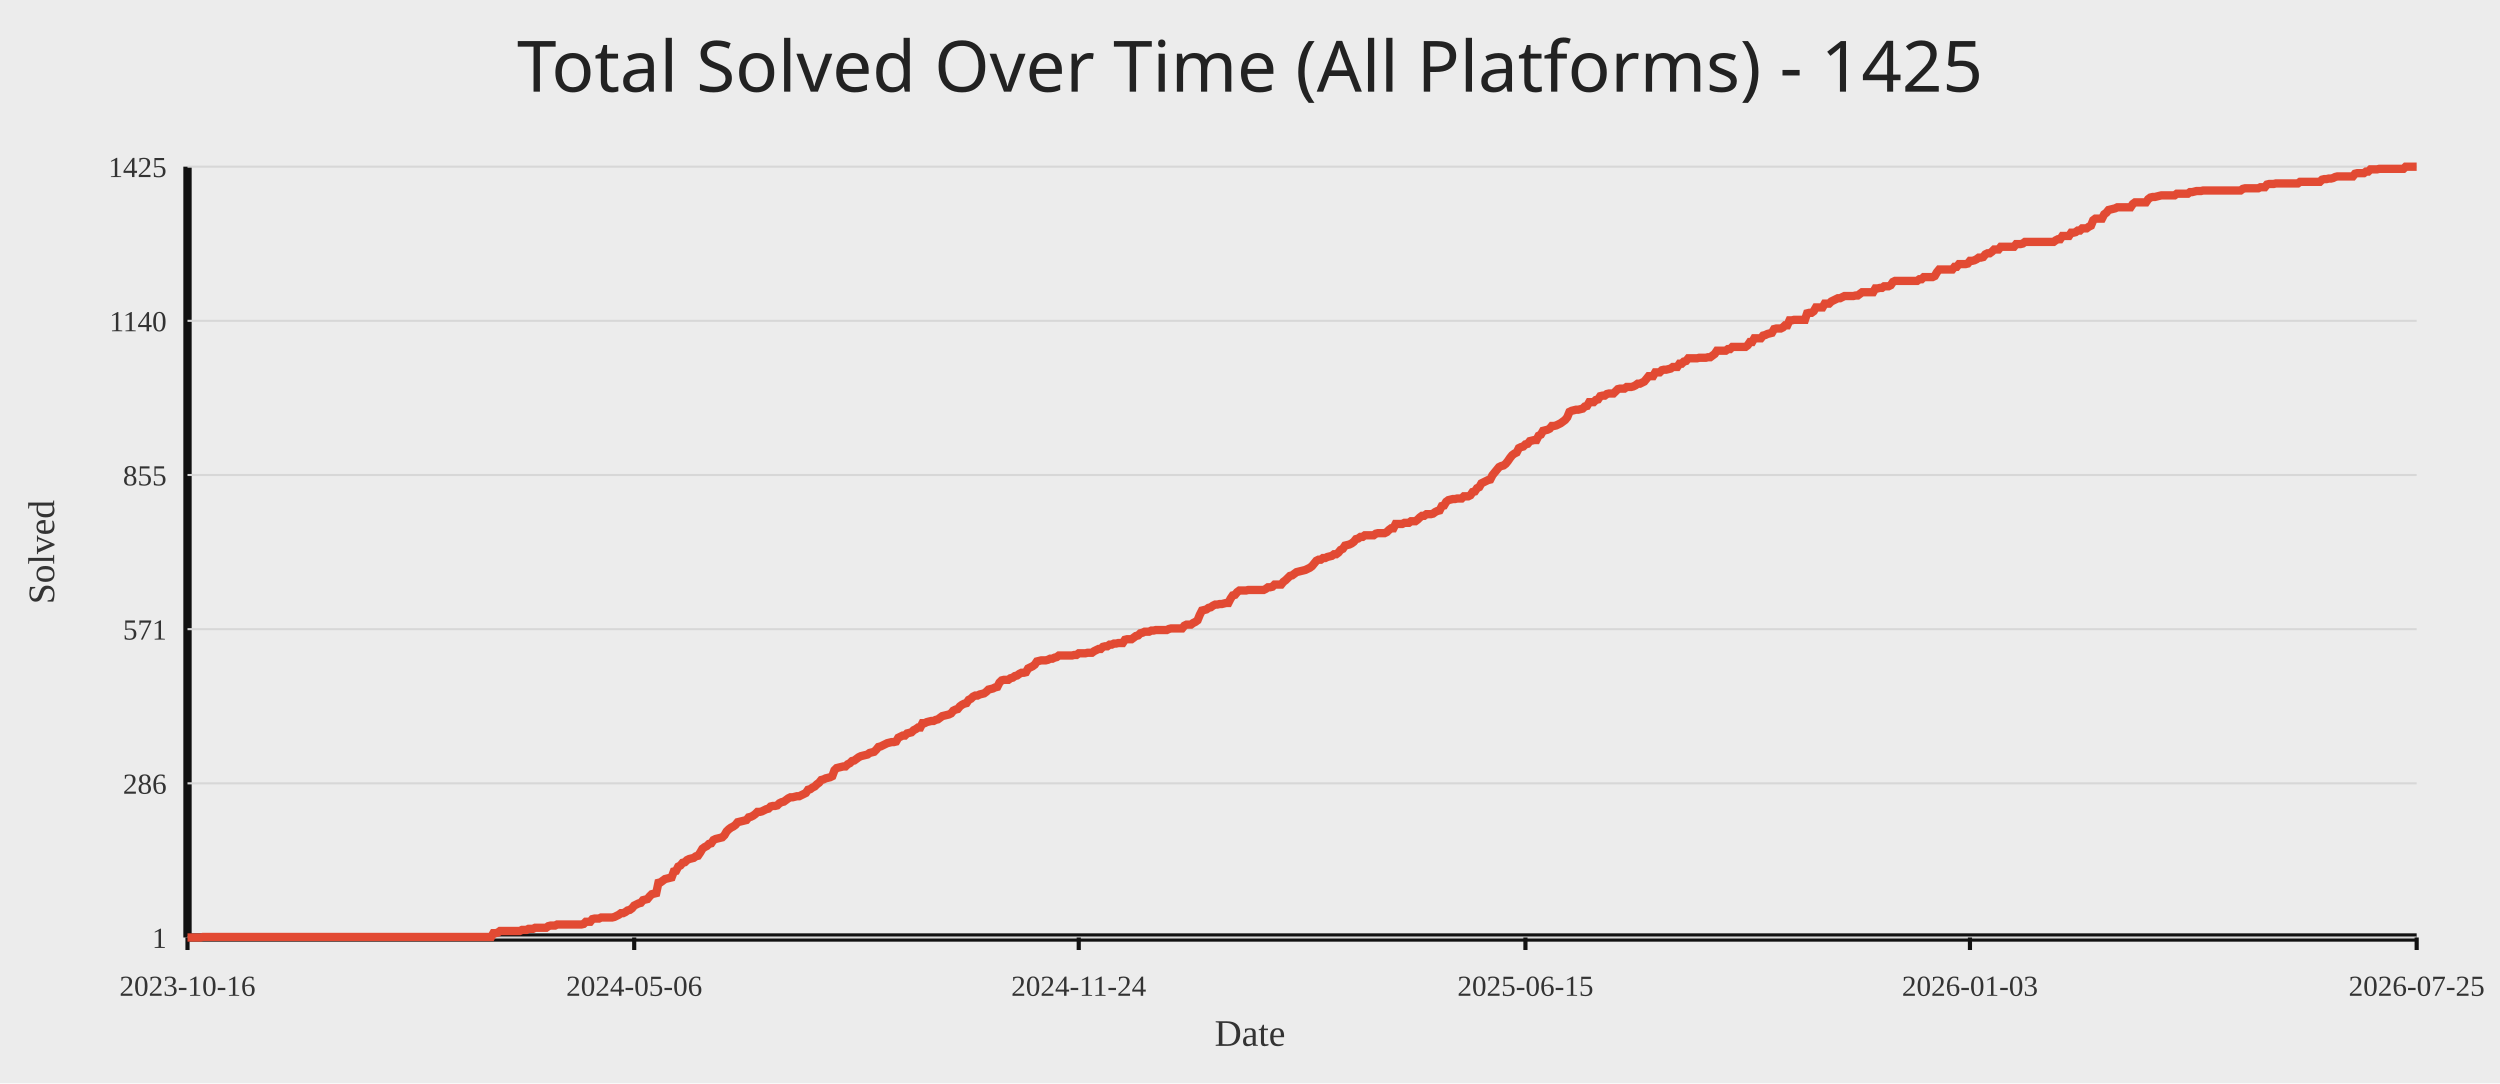
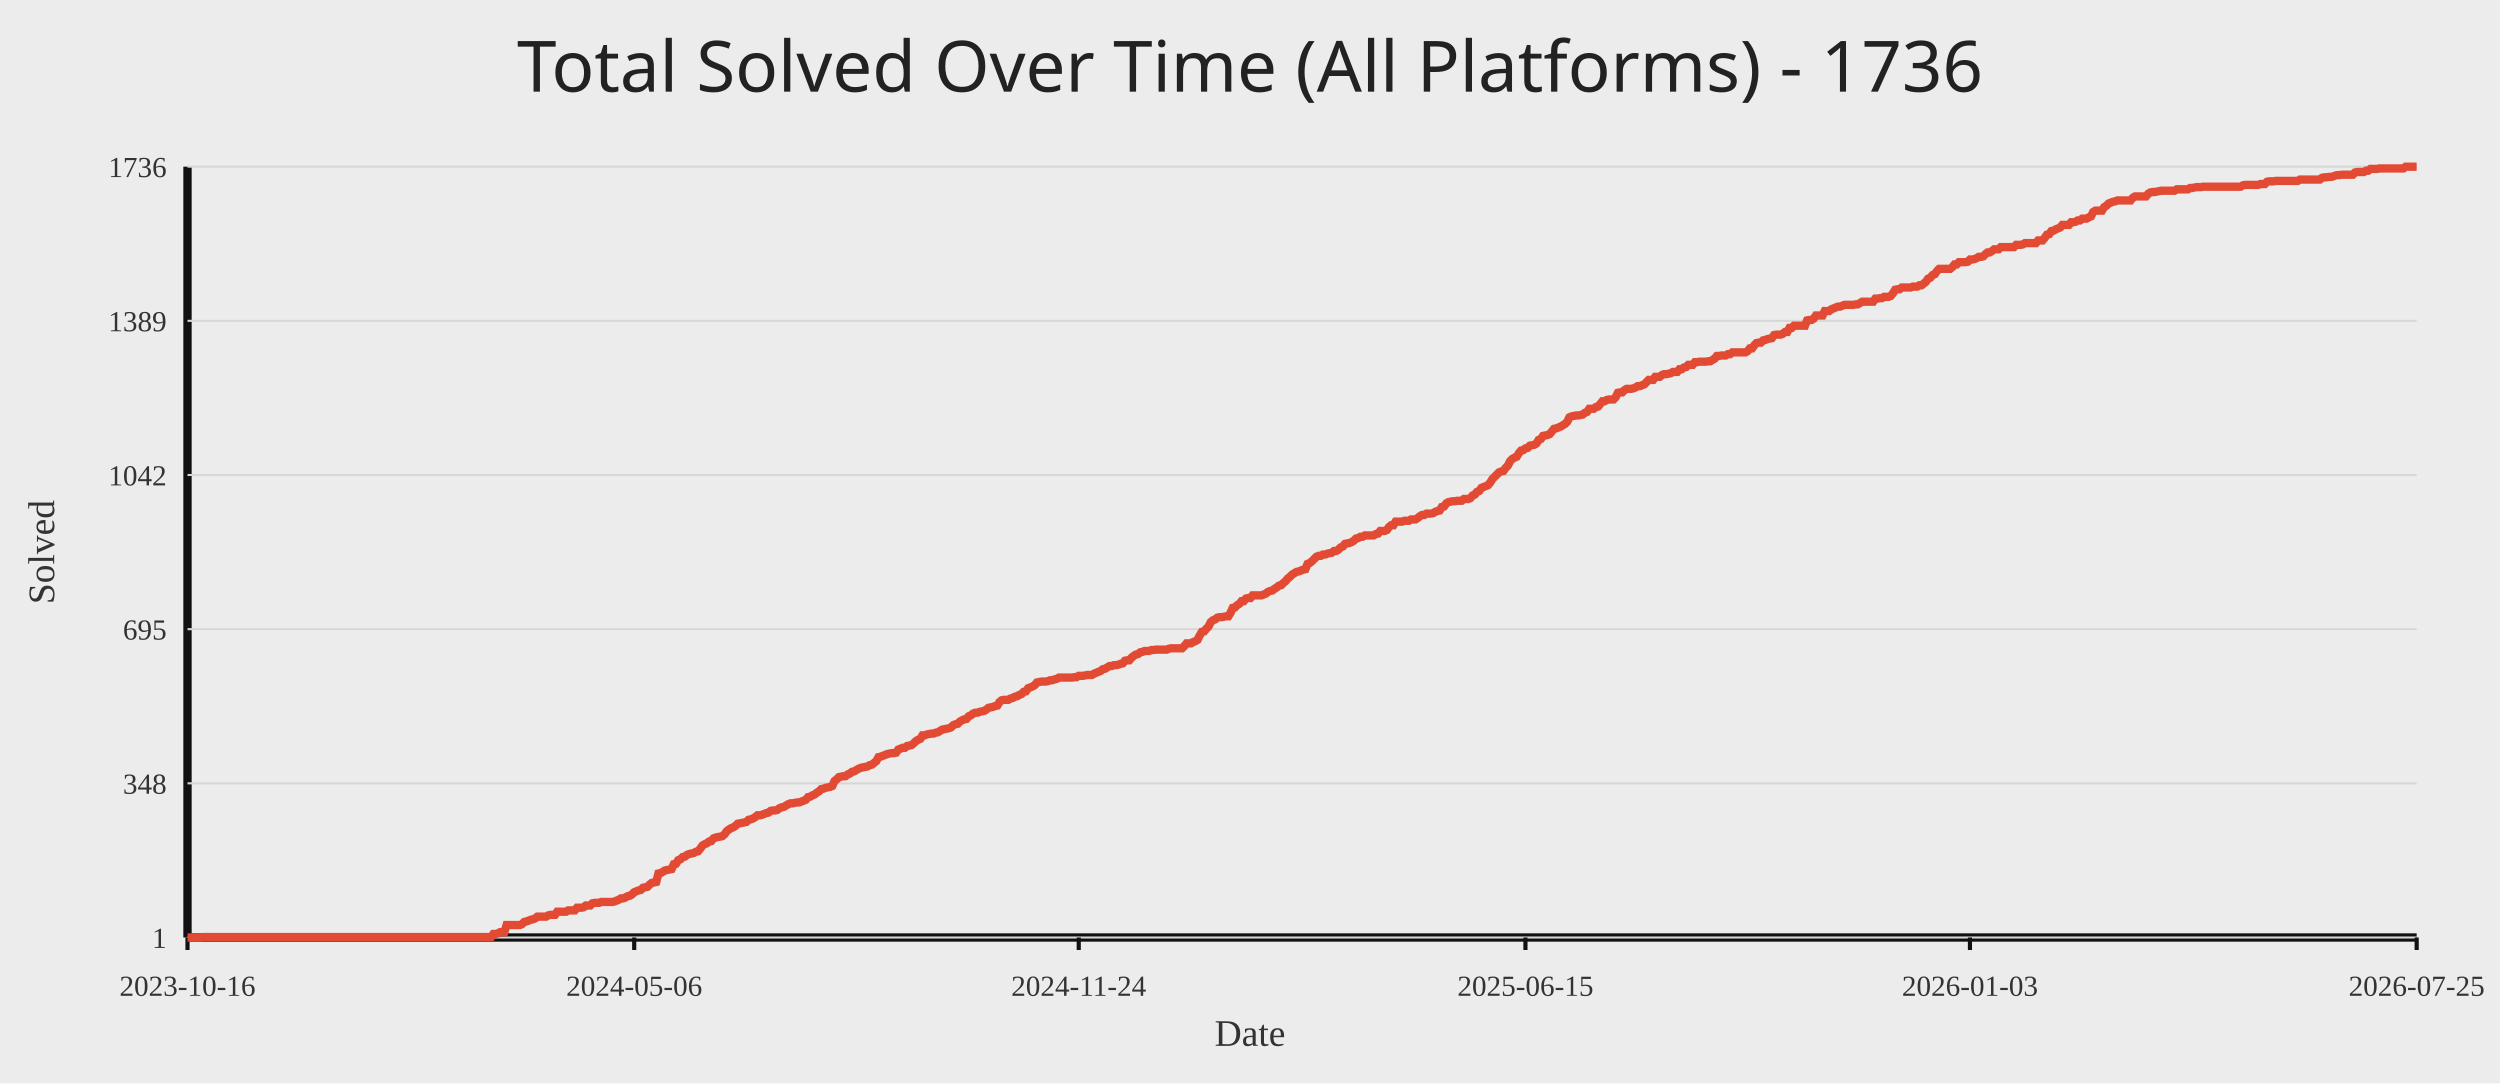
<svg xmlns="http://www.w3.org/2000/svg" width="1200" height="520">
  <rect width="100%" height="100%" fill="#ececec" />
-   <text x="50%" y="44" text-anchor="middle" fill="#222" font-size="34" font-family="Comic Sans MS, Segoe UI">Total Solved Over Time (All Platforms) - 1425</text>
+   <text x="50%" y="44" text-anchor="middle" fill="#222" font-size="34" font-family="Comic Sans MS, Segoe UI">Total Solved Over Time (All Platforms) - 1736</text>
  <line x1="90" y1="450" x2="1160" y2="450" stroke="#111" stroke-width="4" />
  <line x1="90" y1="80" x2="90" y2="450" stroke="#111" stroke-width="4" />
  <line x1="90" y1="450.00" x2="1160" y2="450.00" stroke="#d7d7d7" stroke-width="1" />
  <text x="80" y="455.00" text-anchor="end" fill="#333" font-size="14">1</text>
  <line x1="90" y1="376.00" x2="1160" y2="376.00" stroke="#d7d7d7" stroke-width="1" />
-   <text x="80" y="381.00" text-anchor="end" fill="#333" font-size="14">286</text>
+   <text x="80" y="381.00" text-anchor="end" fill="#333" font-size="14">348</text>
  <line x1="90" y1="302.00" x2="1160" y2="302.00" stroke="#d7d7d7" stroke-width="1" />
-   <text x="80" y="307.00" text-anchor="end" fill="#333" font-size="14">571</text>
+   <text x="80" y="307.00" text-anchor="end" fill="#333" font-size="14">695</text>
  <line x1="90" y1="228.00" x2="1160" y2="228.00" stroke="#d7d7d7" stroke-width="1" />
-   <text x="80" y="233.00" text-anchor="end" fill="#333" font-size="14">855</text>
+   <text x="80" y="233.00" text-anchor="end" fill="#333" font-size="14">1042</text>
  <line x1="90" y1="154.00" x2="1160" y2="154.00" stroke="#d7d7d7" stroke-width="1" />
-   <text x="80" y="159.00" text-anchor="end" fill="#333" font-size="14">1140</text>
+   <text x="80" y="159.00" text-anchor="end" fill="#333" font-size="14">1389</text>
  <line x1="90" y1="80.00" x2="1160" y2="80.00" stroke="#d7d7d7" stroke-width="1" />
-   <text x="80" y="85.00" text-anchor="end" fill="#333" font-size="14">1425</text>
+   <text x="80" y="85.00" text-anchor="end" fill="#333" font-size="14">1736</text>
  <line x1="90.00" y1="450" x2="90.00" y2="456" stroke="#111" stroke-width="2" />
  <text x="90.00" y="478" text-anchor="middle" fill="#333" font-size="14">2023-10-16</text>
  <line x1="304.42" y1="450" x2="304.42" y2="456" stroke="#111" stroke-width="2" />
  <text x="304.42" y="478" text-anchor="middle" fill="#333" font-size="14">2024-05-06</text>
  <line x1="517.79" y1="450" x2="517.79" y2="456" stroke="#111" stroke-width="2" />
  <text x="517.79" y="478" text-anchor="middle" fill="#333" font-size="14">2024-11-24</text>
  <line x1="732.21" y1="450" x2="732.21" y2="456" stroke="#111" stroke-width="2" />
  <text x="732.21" y="478" text-anchor="middle" fill="#333" font-size="14">2025-06-15</text>
  <line x1="945.58" y1="450" x2="945.58" y2="456" stroke="#111" stroke-width="2" />
  <text x="945.58" y="478" text-anchor="middle" fill="#333" font-size="14">2026-01-03</text>
  <line x1="1160.00" y1="450" x2="1160.00" y2="456" stroke="#111" stroke-width="2" />
  <text x="1160.00" y="478" text-anchor="middle" fill="#333" font-size="14">2026-07-25</text>
-   <polyline fill="none" stroke="#e24a33" stroke-width="4" points="90.00,450.00 91.06,450.00 92.11,450.00 93.17,450.00 94.23,450.00 95.28,450.00 96.34,450.00 97.39,449.74 98.45,449.74 99.51,449.74 100.56,449.74 101.62,449.74 102.68,449.74 103.73,449.74 104.79,449.74 105.84,449.74 106.90,449.74 107.96,449.74 109.01,449.74 110.07,449.74 111.13,449.74 112.18,449.74 113.24,449.74 114.29,449.74 115.35,449.74 116.41,449.74 117.46,449.74 118.52,449.74 119.58,449.74 120.63,449.74 121.69,449.74 122.74,449.74 123.80,449.74 124.86,449.74 125.91,449.74 126.97,449.74 128.03,449.74 129.08,449.74 130.14,449.74 131.19,449.74 132.25,449.74 133.31,449.74 134.36,449.74 135.42,449.74 136.48,449.74 137.53,449.74 138.59,449.74 139.64,449.74 140.70,449.74 141.76,449.74 142.81,449.74 143.87,449.74 144.93,449.74 145.98,449.74 147.04,449.74 148.09,449.74 149.15,449.74 150.21,449.74 151.26,449.74 152.32,449.74 153.38,449.74 154.43,449.74 155.49,449.74 156.54,449.74 157.60,449.74 158.66,449.74 159.71,449.74 160.77,449.74 161.83,449.74 162.88,449.74 163.94,449.74 165.00,449.74 166.05,449.74 167.11,449.74 168.16,449.74 169.22,449.74 170.28,449.74 171.33,449.74 172.39,449.74 173.45,449.74 174.50,449.74 175.56,449.74 176.61,449.74 177.67,449.74 178.73,449.74 179.78,449.74 180.84,449.74 181.90,449.74 182.95,449.74 184.01,449.74 185.06,449.74 186.12,449.74 187.18,449.74 188.23,449.74 189.29,449.74 190.35,449.74 191.40,449.74 192.46,449.74 193.51,449.74 194.57,449.74 195.63,449.74 196.68,449.74 197.74,449.74 198.80,449.74 199.85,449.74 200.91,449.74 201.96,449.74 203.02,449.74 204.08,449.74 205.13,449.74 206.19,449.74 207.25,449.74 208.30,449.74 209.36,449.74 210.41,449.74 211.47,449.74 212.53,449.74 213.58,449.74 214.64,449.74 215.70,449.74 216.75,449.74 217.81,449.74 218.86,449.74 219.92,449.74 220.98,449.74 222.03,449.74 223.09,449.74 224.15,449.74 225.20,449.74 226.26,449.74 227.31,449.74 228.37,449.74 229.43,449.74 230.48,449.74 231.54,449.74 232.60,449.74 233.65,449.74 234.71,449.74 235.77,449.74 236.82,447.92 237.88,447.92 238.93,447.66 239.99,446.88 241.05,446.88 242.10,446.88 243.16,446.88 244.22,446.88 245.27,446.88 246.33,446.88 247.38,446.88 248.44,446.88 249.50,446.88 250.55,446.36 251.61,446.36 252.67,446.36 253.72,445.84 254.78,445.84 255.83,445.84 256.89,445.32 257.95,445.32 259.00,445.32 260.06,445.32 261.12,445.32 262.17,445.32 263.23,444.54 264.28,444.28 265.34,444.28 266.40,444.28 267.45,443.76 268.51,443.76 269.57,443.76 270.62,443.76 271.68,443.76 272.73,443.76 273.79,443.76 274.85,443.76 275.90,443.76 276.96,443.76 278.02,443.76 279.07,443.76 280.13,443.50 281.18,442.46 282.24,442.46 283.30,442.46 284.35,441.17 285.41,440.91 286.47,440.91 287.52,440.91 288.58,440.39 289.63,440.39 290.69,440.39 291.75,440.39 292.80,440.39 293.86,440.39 294.92,440.13 295.97,439.61 297.03,439.09 298.08,438.31 299.14,438.31 300.20,437.79 301.25,437.01 302.31,436.75 303.37,435.97 304.42,434.67 305.48,434.15 306.54,433.63 307.59,433.37 308.65,432.07 309.70,431.81 310.76,431.55 311.82,430.25 312.87,429.21 313.93,428.95 314.99,428.69 316.04,423.76 317.10,423.50 318.15,422.72 319.21,421.94 320.27,421.68 321.32,421.42 322.38,421.16 323.44,418.30 324.49,418.04 325.55,415.96 326.60,415.44 327.66,414.14 328.72,413.88 329.77,412.84 330.83,412.32 331.89,412.06 332.94,411.80 334.00,411.03 335.05,410.77 336.11,409.21 337.17,407.39 338.22,406.61 339.28,406.09 340.34,405.05 341.39,404.79 342.45,403.23 343.50,402.71 344.56,402.45 345.62,402.19 346.67,401.93 347.73,400.89 348.79,399.07 349.84,398.03 350.90,397.25 351.95,396.73 353.01,395.96 354.07,394.66 355.12,394.40 356.18,394.14 357.24,393.88 358.29,393.62 359.35,392.32 360.40,392.06 361.46,391.54 362.52,390.76 363.57,389.72 364.63,389.72 365.69,389.46 366.74,388.94 367.80,388.42 368.85,388.16 369.91,387.12 370.97,386.86 372.02,386.86 373.08,386.60 374.14,385.56 375.19,385.04 376.25,384.78 377.31,384.00 378.36,383.22 379.42,382.70 380.47,382.70 381.53,382.44 382.59,382.18 383.64,382.18 384.70,381.66 385.76,381.14 386.81,380.62 387.87,379.07 388.92,378.81 389.98,378.03 391.04,377.51 392.09,376.47 393.15,375.69 394.21,374.39 395.26,374.13 396.32,373.61 397.37,373.35 398.43,373.09 399.49,372.57 400.54,369.71 401.60,368.67 402.66,368.41 403.71,368.15 404.77,367.89 405.82,367.89 406.88,366.85 407.94,366.33 408.99,365.29 410.05,365.04 411.11,364.26 412.16,363.48 413.22,362.96 414.27,362.70 415.33,362.44 416.39,362.18 417.44,361.40 418.50,361.14 419.56,360.88 420.61,359.84 421.67,358.54 422.72,358.28 423.78,357.76 424.84,357.24 425.89,356.72 426.95,356.46 428.01,356.20 429.06,356.20 430.12,355.94 431.17,354.12 432.23,353.60 433.29,353.08 434.34,353.08 435.40,352.04 436.46,351.78 437.51,351.52 438.57,350.48 439.62,349.96 440.68,349.19 441.74,349.19 442.79,347.11 443.85,347.11 444.91,346.59 445.96,346.33 447.02,346.07 448.08,346.07 449.13,345.55 450.19,345.29 451.24,344.51 452.30,343.73 453.36,343.47 454.41,343.21 455.47,342.95 456.53,342.43 457.58,341.13 458.64,340.61 459.69,340.35 460.75,339.05 461.81,338.27 462.86,337.75 463.92,337.49 464.98,335.93 466.03,335.41 467.09,334.38 468.14,333.86 469.20,333.86 470.26,333.34 471.31,333.08 472.37,332.82 473.43,332.04 474.48,331.00 475.54,330.74 476.59,330.48 477.65,329.96 478.71,329.70 479.76,327.62 480.82,326.58 481.88,326.32 482.93,326.32 483.99,326.32 485.04,325.54 486.10,325.28 487.16,324.50 488.21,324.24 489.27,323.46 490.33,322.94 491.38,322.94 492.44,322.68 493.49,320.86 494.55,320.34 495.61,319.82 496.66,319.04 497.72,317.49 498.78,317.23 499.83,316.97 500.89,316.97 501.94,316.97 503.00,316.71 504.06,316.19 505.11,316.19 506.17,315.67 507.23,315.41 508.28,314.63 509.34,314.63 510.39,314.63 511.45,314.63 512.51,314.63 513.56,314.63 514.62,314.63 515.68,314.37 516.73,314.37 517.79,313.59 518.85,313.59 519.90,313.59 520.96,313.59 522.01,313.33 523.07,313.33 524.13,313.33 525.18,312.55 526.24,312.03 527.30,311.51 528.35,311.51 529.41,310.47 530.46,310.21 531.52,310.21 532.58,309.43 533.63,309.43 534.69,308.91 535.75,308.91 536.80,308.65 537.86,308.65 538.91,308.65 539.97,307.09 541.03,306.83 542.08,306.83 543.14,306.83 544.20,306.05 545.25,305.27 546.31,305.01 547.36,303.97 548.42,303.71 549.48,303.20 550.53,303.20 551.59,303.20 552.65,302.68 553.70,302.68 554.76,302.42 555.81,302.42 556.87,302.42 557.93,302.42 558.98,302.42 560.04,302.42 561.10,301.90 562.15,301.64 563.21,301.64 564.26,301.64 565.32,301.64 566.38,301.64 567.43,301.64 568.49,300.34 569.55,299.82 570.60,299.82 571.66,299.82 572.71,299.04 573.77,298.52 574.83,297.74 575.88,295.14 576.94,293.06 578.00,292.80 579.05,292.54 580.11,291.76 581.16,291.50 582.22,290.72 583.28,290.20 584.33,290.20 585.39,289.94 586.45,289.94 587.50,289.68 588.56,289.42 589.62,289.42 590.67,287.35 591.73,285.79 592.78,285.53 593.84,284.23 594.90,283.45 595.95,283.45 597.01,283.45 598.07,283.45 599.12,283.19 600.18,283.19 601.23,283.19 602.29,283.19 603.35,283.19 604.40,283.19 605.46,283.19 606.52,283.19 607.57,282.67 608.63,281.89 609.68,281.89 610.74,281.63 611.80,280.59 612.85,280.59 613.91,280.59 614.97,280.59 616.02,279.29 617.08,278.51 618.13,277.47 619.19,276.43 620.25,276.17 621.30,275.39 622.36,274.61 623.42,274.35 624.47,274.09 625.53,273.83 626.58,273.57 627.64,273.05 628.70,272.54 629.75,271.76 630.81,270.46 631.87,269.16 632.92,268.64 633.98,268.64 635.03,267.86 636.09,267.86 637.15,267.34 638.20,267.08 639.26,266.82 640.32,266.04 641.37,266.04 642.43,265.26 643.48,263.96 644.54,263.44 645.60,261.88 646.65,261.62 647.71,261.36 648.77,260.84 649.82,260.06 650.88,258.76 651.93,258.50 652.99,257.72 654.05,257.72 655.10,256.95 656.16,256.95 657.22,256.95 658.27,256.95 659.33,256.95 660.38,256.17 661.44,255.91 662.50,255.91 663.55,255.91 664.61,255.91 665.67,255.39 666.72,254.35 667.78,253.57 668.84,253.57 669.89,251.49 670.95,251.49 672.00,251.49 673.06,251.49 674.12,250.97 675.17,250.97 676.23,250.97 677.29,250.19 678.34,250.19 679.40,250.19 680.45,249.41 681.51,248.37 682.57,247.59 683.62,247.59 684.68,246.81 685.74,246.81 686.79,246.81 687.85,246.55 688.90,245.77 689.96,245.25 691.02,244.99 692.07,242.91 693.13,242.65 694.19,240.84 695.24,240.06 696.30,239.80 697.35,239.54 698.41,239.54 699.47,239.28 700.52,239.28 701.58,239.28 702.64,238.24 703.69,238.24 704.75,238.24 705.80,237.72 706.86,236.16 707.92,235.90 708.97,234.34 710.03,233.82 711.09,232.00 712.14,231.48 713.20,230.96 714.25,230.44 715.31,230.18 716.37,228.10 717.42,226.80 718.48,225.51 719.54,224.21 720.59,223.69 721.65,223.43 722.70,222.65 723.76,221.35 724.82,219.79 725.87,218.49 726.93,217.71 727.99,217.19 729.04,215.11 730.10,214.59 731.15,214.33 732.21,213.29 733.27,213.03 734.32,211.73 735.38,211.47 736.44,211.21 737.49,211.21 738.55,209.14 739.61,208.62 740.66,206.80 741.72,206.54 742.77,206.28 743.83,205.76 744.89,204.46 745.94,204.46 747.00,204.20 748.06,203.68 749.11,203.16 750.17,202.38 751.22,201.60 752.28,200.30 753.34,197.70 754.39,197.18 755.45,196.92 756.51,196.66 757.56,196.66 758.62,196.40 759.67,196.14 760.73,195.11 761.79,194.85 762.84,193.03 763.90,193.03 764.96,193.03 766.01,191.99 767.07,191.73 768.12,190.17 769.18,189.91 770.24,189.91 771.29,189.13 772.35,188.87 773.41,188.87 774.46,188.87 775.52,187.83 776.57,186.79 777.63,186.53 778.69,186.53 779.74,186.53 780.80,185.75 781.86,185.75 782.91,185.75 783.97,185.49 785.02,184.97 786.08,184.19 787.14,184.19 788.19,183.67 789.25,183.15 790.31,181.85 791.36,180.55 792.42,180.55 793.47,180.55 794.53,178.74 795.59,178.74 796.64,178.74 797.70,177.70 798.76,177.44 799.81,177.44 800.87,177.18 801.92,176.92 802.98,176.14 804.04,176.14 805.09,176.14 806.15,174.58 807.21,174.58 808.26,173.54 809.32,173.28 810.38,171.98 811.43,171.98 812.49,171.98 813.54,171.98 814.60,171.98 815.66,171.72 816.71,171.72 817.77,171.72 818.83,171.72 819.88,171.46 820.94,171.46 821.99,170.68 823.05,169.90 824.11,168.34 825.16,168.34 826.22,168.34 827.28,168.34 828.33,168.34 829.39,167.56 830.44,167.56 831.50,166.52 832.56,166.52 833.61,166.52 834.67,166.52 835.73,166.52 836.78,166.52 837.84,166.52 838.89,165.74 839.95,164.19 841.01,164.19 842.06,162.37 843.12,162.37 844.18,162.37 845.23,162.37 846.29,161.07 847.34,160.81 848.40,160.29 849.46,160.03 850.51,159.77 851.57,157.95 852.63,157.69 853.68,157.69 854.74,157.69 855.79,157.17 856.85,156.13 857.91,156.13 858.96,153.79 860.02,153.79 861.08,153.53 862.13,153.53 863.19,153.53 864.24,153.53 865.30,153.53 866.36,153.53 867.41,150.41 868.47,150.15 869.53,150.15 870.58,149.38 871.64,147.56 872.69,147.56 873.75,147.56 874.81,147.56 875.86,145.74 876.92,145.74 877.98,145.74 879.03,144.70 880.09,144.18 881.15,143.66 882.20,143.14 883.26,143.14 884.31,142.62 885.37,142.10 886.43,142.10 887.48,142.10 888.54,142.10 889.60,142.10 890.65,141.84 891.71,141.84 892.76,141.06 893.82,140.28 894.88,140.28 895.93,140.28 896.99,140.28 898.05,140.28 899.10,140.28 900.16,138.46 901.21,138.46 902.27,138.20 903.33,138.20 904.38,137.42 905.44,137.42 906.50,137.42 907.55,136.90 908.61,135.34 909.66,134.82 910.72,134.82 911.78,134.82 912.83,134.82 913.89,134.82 914.95,134.82 916.00,134.82 917.06,134.82 918.11,134.82 919.17,134.82 920.23,134.82 921.28,134.04 922.34,134.04 923.40,133.01 924.45,133.01 925.51,133.01 926.56,133.01 927.62,133.01 928.68,132.49 929.73,130.67 930.79,129.37 931.85,129.37 932.90,129.37 933.96,129.37 935.01,129.37 936.07,129.37 937.13,129.37 938.18,128.07 939.24,128.07 940.30,126.77 941.35,126.77 942.41,126.77 943.46,126.77 944.52,126.51 945.58,125.21 946.63,125.21 947.69,124.95 948.75,124.43 949.80,123.65 950.86,123.65 951.92,123.39 952.97,122.09 954.03,121.57 955.08,121.57 956.14,120.79 957.20,119.75 958.25,119.75 959.31,119.75 960.37,118.46 961.42,118.46 962.48,118.46 963.53,118.46 964.59,118.46 965.65,118.46 966.70,118.46 967.76,117.16 968.82,117.16 969.87,117.16 970.93,116.90 971.98,116.12 973.04,116.12 974.10,116.12 975.15,116.12 976.21,116.12 977.27,116.12 978.32,116.12 979.38,116.12 980.43,116.12 981.49,116.12 982.55,116.12 983.60,116.12 984.66,116.12 985.72,116.12 986.77,115.34 987.83,114.82 988.88,114.82 989.94,113.26 991.00,113.26 992.05,113.26 993.11,113.26 994.17,111.70 995.22,111.70 996.28,111.44 997.33,110.66 998.39,110.66 999.45,109.62 1000.50,109.62 1001.56,109.62 1002.62,108.84 1003.67,108.32 1004.73,105.72 1005.78,104.94 1006.84,104.94 1007.90,104.94 1008.95,104.94 1010.01,102.87 1011.07,102.09 1012.12,100.79 1013.18,100.53 1014.23,100.27 1015.29,100.01 1016.35,99.49 1017.40,99.49 1018.46,99.49 1019.52,99.49 1020.57,99.49 1021.63,99.49 1022.69,99.49 1023.74,97.93 1024.80,97.15 1025.85,97.15 1026.91,97.15 1027.97,97.15 1029.02,97.15 1030.08,97.15 1031.14,95.59 1032.19,94.81 1033.25,94.55 1034.30,94.55 1035.36,94.29 1036.42,94.03 1037.47,93.77 1038.53,93.77 1039.59,93.77 1040.64,93.77 1041.70,93.77 1042.75,93.77 1043.81,93.77 1044.87,92.99 1045.92,92.99 1046.98,92.99 1048.04,92.99 1049.09,92.99 1050.15,92.99 1051.20,92.21 1052.26,92.21 1053.32,91.95 1054.37,91.69 1055.43,91.69 1056.49,91.69 1057.54,91.43 1058.60,91.43 1059.65,91.43 1060.71,91.43 1061.77,91.43 1062.82,91.43 1063.88,91.43 1064.94,91.43 1065.99,91.43 1067.05,91.43 1068.10,91.43 1069.16,91.43 1070.22,91.43 1071.27,91.43 1072.33,91.43 1073.39,91.43 1074.44,91.43 1075.50,91.43 1076.55,90.65 1077.61,90.39 1078.67,90.39 1079.72,90.39 1080.78,90.39 1081.84,90.39 1082.89,90.39 1083.95,90.39 1085.00,89.87 1086.06,89.87 1087.12,89.87 1088.17,88.57 1089.23,88.31 1090.29,88.31 1091.34,88.31 1092.40,88.05 1093.46,88.05 1094.51,88.05 1095.57,88.05 1096.62,88.05 1097.68,88.05 1098.74,88.05 1099.79,88.05 1100.85,88.05 1101.91,88.05 1102.96,88.05 1104.02,87.28 1105.07,87.28 1106.13,87.28 1107.19,87.28 1108.24,87.28 1109.30,87.28 1110.36,87.28 1111.41,87.28 1112.47,87.28 1113.52,87.28 1114.58,86.24 1115.64,85.98 1116.69,85.98 1117.75,85.72 1118.81,85.72 1119.86,85.46 1120.92,84.94 1121.97,84.68 1123.03,84.68 1124.09,84.68 1125.14,84.68 1126.20,84.68 1127.26,84.68 1128.31,84.68 1129.37,84.68 1130.42,83.38 1131.48,83.12 1132.54,83.12 1133.59,83.12 1134.65,83.12 1135.71,82.34 1136.76,82.34 1137.82,81.30 1138.87,81.30 1139.93,81.30 1140.99,81.30 1142.04,81.04 1143.10,81.04 1144.16,81.04 1145.21,81.04 1146.27,81.04 1147.32,81.04 1148.38,81.04 1149.44,81.04 1150.49,81.04 1151.55,81.04 1152.61,81.04 1153.66,81.04 1154.72,80.00 1155.77,80.00 1156.83,80.00 1157.89,80.00 1158.94,80.00 1160.00,80.00" />
+   <polyline fill="none" stroke="#e24a33" stroke-width="4" points="90.00,450.00 91.06,450.00 92.11,450.00 93.17,450.00 94.23,450.00 95.28,450.00 96.34,450.00 97.39,449.79 98.45,449.79 99.51,449.79 100.56,449.79 101.62,449.79 102.68,449.79 103.73,449.79 104.79,449.79 105.84,449.79 106.90,449.79 107.96,449.79 109.01,449.79 110.07,449.79 111.13,449.79 112.18,449.79 113.24,449.79 114.29,449.79 115.35,449.79 116.41,449.79 117.46,449.79 118.52,449.79 119.58,449.79 120.63,449.79 121.69,449.79 122.74,449.79 123.80,449.79 124.86,449.79 125.91,449.79 126.97,449.79 128.03,449.79 129.08,449.79 130.14,449.79 131.19,449.79 132.25,449.79 133.31,449.79 134.36,449.79 135.42,449.79 136.48,449.79 137.53,449.79 138.59,449.79 139.64,449.79 140.70,449.79 141.76,449.79 142.81,449.79 143.87,449.79 144.93,449.79 145.98,449.79 147.04,449.79 148.09,449.79 149.15,449.79 150.21,449.79 151.26,449.79 152.32,449.79 153.38,449.79 154.43,449.79 155.49,449.79 156.54,449.79 157.60,449.79 158.66,449.79 159.71,449.79 160.77,449.79 161.83,449.79 162.88,449.79 163.94,449.79 165.00,449.79 166.05,449.79 167.11,449.79 168.16,449.79 169.22,449.79 170.28,449.79 171.33,449.79 172.39,449.79 173.45,449.79 174.50,449.79 175.56,449.79 176.61,449.79 177.67,449.79 178.73,449.79 179.78,449.79 180.84,449.79 181.90,449.79 182.95,449.79 184.01,449.79 185.06,449.79 186.12,449.79 187.18,449.79 188.23,449.79 189.29,449.79 190.35,449.79 191.40,449.79 192.46,449.79 193.51,449.79 194.57,449.79 195.63,449.79 196.68,449.79 197.74,449.79 198.80,449.79 199.85,449.79 200.91,449.79 201.96,449.79 203.02,449.79 204.08,449.79 205.13,449.79 206.19,449.79 207.25,449.79 208.30,449.79 209.36,449.79 210.41,449.79 211.47,449.79 212.53,449.79 213.58,449.79 214.64,449.79 215.70,449.79 216.75,449.79 217.81,449.79 218.86,449.79 219.92,449.79 220.98,449.79 222.03,449.79 223.09,449.79 224.15,449.79 225.20,449.79 226.26,449.79 227.31,449.79 228.37,449.79 229.43,449.79 230.48,449.79 231.54,449.79 232.60,449.79 233.65,449.79 234.71,449.79 235.77,449.79 236.82,448.29 237.88,448.29 238.93,448.08 239.99,447.44 241.05,447.44 242.10,447.44 243.16,444.03 244.22,444.03 245.27,444.03 246.33,444.03 247.38,444.03 248.44,444.03 249.50,444.03 250.55,443.60 251.61,442.54 252.67,442.32 253.72,441.90 254.78,441.47 255.83,441.26 256.89,440.83 257.95,439.98 259.00,439.98 260.06,439.98 261.12,439.98 262.17,439.98 263.23,439.34 264.28,439.12 265.34,439.12 266.40,439.12 267.45,437.63 268.51,437.63 269.57,437.63 270.62,437.63 271.68,437.63 272.73,436.99 273.79,436.99 274.85,436.99 275.90,436.99 276.96,435.71 278.02,435.71 279.07,435.71 280.13,435.50 281.18,434.65 282.24,434.65 283.30,434.65 284.35,433.58 285.41,433.37 286.47,433.37 287.52,433.37 288.58,432.94 289.63,432.94 290.69,432.94 291.75,432.94 292.80,432.94 293.86,432.94 294.92,432.73 295.97,432.30 297.03,431.87 298.08,431.23 299.14,431.23 300.20,430.81 301.25,430.17 302.31,429.95 303.37,429.31 304.42,428.25 305.48,427.82 306.54,427.39 307.59,427.18 308.65,426.12 309.70,425.90 310.76,425.69 311.82,424.62 312.87,423.77 313.93,423.56 314.99,423.34 316.04,419.29 317.10,419.08 318.15,418.44 319.21,417.80 320.27,417.59 321.32,417.37 322.38,417.16 323.44,414.81 324.49,414.60 325.55,412.89 326.60,412.47 327.66,411.40 328.72,411.19 329.77,410.33 330.83,409.91 331.89,409.69 332.94,409.48 334.00,408.84 335.05,408.63 336.11,407.35 337.17,405.86 338.22,405.22 339.28,404.79 340.34,403.94 341.39,403.72 342.45,402.44 343.50,402.02 344.56,401.80 345.62,401.59 346.67,401.38 347.73,400.52 348.79,399.03 349.84,398.18 350.90,397.54 351.95,397.11 353.01,396.47 354.07,395.41 355.12,395.19 356.18,394.98 357.24,394.77 358.29,394.55 359.35,393.49 360.40,393.27 361.46,392.85 362.52,392.21 363.57,391.35 364.63,391.35 365.69,391.14 366.74,390.71 367.80,390.29 368.85,390.07 369.91,389.22 370.97,389.01 372.02,389.01 373.08,388.80 374.14,387.94 375.19,387.52 376.25,387.30 377.31,386.66 378.36,386.02 379.42,385.60 380.47,385.60 381.53,385.38 382.59,385.17 383.64,385.17 384.70,384.74 385.76,384.32 386.81,383.89 387.87,382.61 388.92,382.40 389.98,381.76 391.04,381.33 392.09,380.48 393.15,379.84 394.21,378.77 395.26,378.56 396.32,378.13 397.37,377.92 398.43,377.71 399.49,377.28 400.54,374.93 401.60,374.08 402.66,373.01 403.71,372.80 404.77,372.59 405.82,372.59 406.88,371.73 407.94,371.31 408.99,370.46 410.05,370.24 411.11,369.60 412.16,368.96 413.22,368.54 414.27,368.32 415.33,368.11 416.39,367.90 417.44,367.26 418.50,367.04 419.56,366.19 420.61,365.34 421.67,363.42 422.72,363.20 423.78,362.78 424.84,362.35 425.89,361.93 426.95,361.71 428.01,361.50 429.06,361.50 430.12,361.29 431.17,359.79 432.23,359.37 433.29,358.94 434.34,358.94 435.40,358.09 436.46,357.87 437.51,357.66 438.57,356.81 439.62,355.74 440.68,355.10 441.74,354.67 442.79,352.97 443.85,352.97 444.91,352.54 445.96,352.33 447.02,352.12 448.08,352.12 449.13,351.69 450.19,351.48 451.24,350.84 452.30,350.20 453.36,349.98 454.41,349.77 455.47,349.56 456.53,349.13 457.58,348.06 458.64,347.64 459.69,347.42 460.75,346.36 461.81,345.72 462.86,345.29 463.92,345.08 464.98,343.80 466.03,343.37 467.09,342.52 468.14,342.09 469.20,342.09 470.26,341.67 471.31,341.45 472.37,341.24 473.43,340.60 474.48,339.75 475.54,339.53 476.59,339.32 477.65,338.89 478.71,338.68 479.76,336.97 480.82,336.12 481.88,335.91 482.93,335.91 483.99,335.91 485.04,335.27 486.10,335.05 487.16,334.41 488.21,334.20 489.27,333.56 490.33,333.14 491.38,332.07 492.44,331.86 493.49,330.36 494.55,329.94 495.61,329.51 496.66,328.87 497.72,327.59 498.78,327.38 499.83,327.16 500.89,327.16 501.94,327.16 503.00,326.95 504.06,326.52 505.11,326.52 506.17,326.10 507.23,325.88 508.28,325.24 509.34,325.24 510.39,325.24 511.45,325.24 512.51,325.24 513.56,325.24 514.62,325.24 515.68,325.03 516.73,325.03 517.79,324.39 518.85,324.39 519.90,324.39 520.96,324.18 522.01,323.97 523.07,323.97 524.13,323.97 525.18,323.33 526.24,322.90 527.30,322.47 528.35,322.05 529.41,321.19 530.46,320.98 531.52,320.34 532.58,319.70 533.63,319.70 534.69,319.27 535.75,319.27 536.80,319.06 537.86,318.63 538.91,318.42 539.97,317.14 541.03,316.93 542.08,316.93 543.14,315.65 544.20,314.80 545.25,314.16 546.31,313.94 547.36,313.09 548.42,312.88 549.48,312.45 550.53,312.45 551.59,312.45 552.65,312.02 553.70,312.02 554.76,311.81 555.81,311.81 556.87,311.81 557.93,311.81 558.98,311.81 560.04,311.81 561.10,311.38 562.15,311.17 563.21,311.17 564.26,311.17 565.32,311.17 566.38,311.17 567.43,311.17 568.49,310.10 569.55,308.82 570.60,308.82 571.66,308.82 572.71,308.18 573.77,307.76 574.83,307.12 575.88,304.99 576.94,303.28 578.00,303.07 579.05,301.79 580.11,300.72 581.16,298.59 582.22,297.73 583.28,297.31 584.33,296.46 585.39,296.24 586.45,296.24 587.50,296.03 588.56,295.82 589.62,295.82 590.67,294.11 591.73,291.76 592.78,291.55 593.84,290.48 594.90,289.84 595.95,288.56 597.01,288.56 598.07,287.29 599.12,287.07 600.18,287.07 601.23,285.79 602.29,285.79 603.35,285.79 604.40,285.79 605.46,285.79 606.52,285.37 607.57,284.94 608.63,284.09 609.68,283.66 610.74,283.45 611.80,282.59 612.85,281.95 613.91,281.10 614.97,280.89 616.02,279.82 617.08,278.97 618.13,277.69 619.19,276.84 620.25,275.77 621.30,275.13 622.36,274.49 623.42,274.28 624.47,273.85 625.53,273.42 626.58,273.21 627.64,270.65 628.70,270.22 629.75,269.37 630.81,268.31 631.87,267.24 632.92,266.81 633.98,266.81 635.03,266.17 636.09,266.17 637.15,265.75 638.20,265.53 639.26,265.32 640.32,264.47 641.37,264.47 642.43,263.83 643.48,262.76 644.54,262.33 645.60,261.05 646.65,260.84 647.71,260.63 648.77,260.20 649.82,259.56 650.88,258.50 651.93,258.28 652.99,257.64 654.05,257.64 655.10,257.00 656.16,257.00 657.22,257.00 658.27,257.00 659.33,257.00 660.38,256.36 661.44,256.15 662.50,254.87 663.55,254.87 664.61,254.87 665.67,254.44 666.72,252.95 667.78,252.10 668.84,252.10 669.89,250.39 670.95,250.39 672.00,250.39 673.06,250.39 674.12,249.97 675.17,249.97 676.23,249.97 677.29,249.33 678.34,249.33 679.40,249.33 680.45,248.69 681.51,247.83 682.57,247.19 683.62,247.19 684.68,246.55 685.74,246.55 686.79,246.55 687.85,246.34 688.90,245.70 689.96,245.27 691.02,245.06 692.07,243.35 693.13,243.14 694.19,241.65 695.24,241.01 696.30,240.80 697.35,240.58 698.41,240.58 699.47,240.37 700.52,240.37 701.58,240.37 702.64,239.52 703.69,239.52 704.75,239.52 705.80,239.09 706.86,237.81 707.92,237.38 708.97,236.10 710.03,235.68 711.09,234.18 712.14,233.76 713.20,233.33 714.25,232.90 715.31,231.63 716.37,229.92 717.42,228.85 718.48,227.79 719.54,226.72 720.59,226.29 721.65,226.08 722.70,224.59 723.76,223.52 724.82,221.39 725.87,220.32 726.93,219.68 727.99,219.26 729.04,217.55 730.10,216.27 731.15,216.06 732.21,215.20 733.27,214.99 734.32,213.93 735.38,213.71 736.44,213.50 737.49,212.86 738.55,211.15 739.61,210.73 740.66,209.23 741.72,209.02 742.77,208.81 743.83,208.38 744.89,207.10 745.94,205.82 747.00,205.61 748.06,205.18 749.11,204.76 750.17,204.12 751.22,203.48 752.28,202.41 753.34,200.28 754.39,199.85 755.45,199.64 756.51,199.42 757.56,199.42 758.62,199.21 759.67,199.00 760.73,198.14 761.79,197.72 762.84,196.22 763.90,196.22 764.96,196.22 766.01,195.37 767.07,195.16 768.12,193.88 769.18,192.60 770.24,192.60 771.29,191.96 772.35,191.75 773.41,191.75 774.46,191.75 775.52,190.68 776.57,188.55 777.63,188.33 778.69,188.33 779.74,187.27 780.80,186.63 781.86,186.63 782.91,186.63 783.97,186.41 785.02,185.99 786.08,185.35 787.14,185.35 788.19,184.92 789.25,184.50 790.31,183.43 791.36,182.36 792.42,182.36 793.47,182.36 794.53,180.87 795.59,180.87 796.64,180.87 797.70,180.02 798.76,179.59 799.81,179.59 800.87,179.38 801.92,179.16 802.98,178.52 804.04,178.52 805.09,178.52 806.15,177.24 807.21,177.24 808.26,176.39 809.32,176.18 810.38,175.11 811.43,175.11 812.49,175.11 813.54,173.83 814.60,173.83 815.66,173.62 816.71,173.62 817.77,173.62 818.83,173.62 819.88,173.41 820.94,173.41 821.99,172.77 823.05,172.13 824.11,170.85 825.16,170.85 826.22,170.63 827.28,170.63 828.33,170.63 829.39,169.99 830.44,169.99 831.50,169.14 832.56,169.14 833.61,169.14 834.67,169.14 835.73,169.14 836.78,169.14 837.84,169.14 838.89,168.50 839.95,167.22 841.01,167.22 842.06,165.73 843.12,164.66 844.18,164.45 845.23,164.45 846.29,163.38 847.34,163.17 848.40,162.74 849.46,162.53 850.51,162.32 851.57,160.82 852.63,160.61 853.68,160.61 854.74,160.61 855.79,160.18 856.85,159.33 857.91,159.33 858.96,157.41 860.02,157.41 861.08,156.35 862.13,156.35 863.19,156.35 864.24,156.35 865.30,156.35 866.36,156.35 867.41,153.79 868.47,153.57 869.53,153.57 870.58,152.93 871.64,151.44 872.69,151.44 873.75,151.44 874.81,151.44 875.86,149.31 876.92,149.31 877.98,149.31 879.03,148.46 880.09,148.03 881.15,147.60 882.20,147.18 883.26,147.18 884.31,146.75 885.37,146.32 886.43,146.32 887.48,146.32 888.54,146.32 889.60,146.32 890.65,146.11 891.71,146.11 892.76,145.47 893.82,144.83 894.88,144.83 895.93,144.83 896.99,144.83 898.05,144.83 899.10,144.83 900.16,143.34 901.21,143.34 902.27,143.12 903.33,143.12 904.38,142.48 905.44,142.48 906.50,142.48 907.55,142.06 908.61,140.78 909.66,139.07 910.72,138.86 911.78,138.86 912.83,138.01 913.89,138.01 914.95,138.01 916.00,138.01 917.06,138.01 918.11,137.58 919.17,137.58 920.23,137.58 921.28,136.94 922.34,136.94 923.40,136.09 924.45,135.23 925.51,133.74 926.56,133.31 927.62,132.03 928.68,131.61 929.73,130.12 930.79,129.05 931.85,129.05 932.90,129.05 933.96,129.05 935.01,129.05 936.07,129.05 937.13,128.20 938.18,126.92 939.24,126.92 940.30,125.85 941.35,125.85 942.41,125.85 943.46,125.85 944.52,125.64 945.58,124.57 946.63,124.57 947.69,124.36 948.75,123.93 949.80,123.29 950.86,123.29 951.92,123.08 952.97,122.01 954.03,121.16 955.08,121.16 956.14,120.52 957.20,119.67 958.25,119.67 959.31,119.67 960.37,118.60 961.42,118.60 962.48,118.60 963.53,118.60 964.59,118.60 965.65,118.60 966.70,118.60 967.76,117.53 968.82,117.53 969.87,117.53 970.93,117.32 971.98,116.68 973.04,116.68 974.10,116.68 975.15,116.68 976.21,116.68 977.27,116.68 978.32,115.40 979.38,115.40 980.43,115.40 981.49,114.12 982.55,112.63 983.60,112.41 984.66,110.92 985.72,110.71 986.77,110.07 987.83,109.64 988.88,109.22 989.94,107.94 991.00,107.94 992.05,107.94 993.11,107.94 994.17,106.66 995.22,106.66 996.28,106.44 997.33,105.80 998.39,105.80 999.45,104.95 1000.50,104.95 1001.56,104.95 1002.62,104.31 1003.67,103.88 1004.73,101.75 1005.78,101.11 1006.84,101.11 1007.90,101.11 1008.95,101.11 1010.01,99.41 1011.07,98.77 1012.12,97.70 1013.18,97.27 1014.23,96.85 1015.29,96.63 1016.35,96.21 1017.40,96.21 1018.46,96.21 1019.52,96.21 1020.57,96.21 1021.63,96.21 1022.69,96.21 1023.74,94.93 1024.80,94.29 1025.85,94.29 1026.91,94.29 1027.97,94.29 1029.02,94.29 1030.08,94.29 1031.14,93.01 1032.19,92.37 1033.25,92.16 1034.30,92.16 1035.36,91.94 1036.42,91.73 1037.47,91.52 1038.53,91.52 1039.59,91.52 1040.64,91.52 1041.70,91.52 1042.75,91.52 1043.81,91.52 1044.87,90.88 1045.92,90.88 1046.98,90.88 1048.04,90.88 1049.09,90.88 1050.15,90.88 1051.20,90.24 1052.26,90.24 1053.32,90.02 1054.37,89.81 1055.43,89.81 1056.49,89.81 1057.54,89.60 1058.60,89.60 1059.65,89.60 1060.71,89.60 1061.77,89.60 1062.82,89.60 1063.88,89.60 1064.94,89.60 1065.99,89.60 1067.05,89.60 1068.10,89.60 1069.16,89.60 1070.22,89.60 1071.27,89.60 1072.33,89.60 1073.39,89.60 1074.44,89.60 1075.50,89.60 1076.55,88.96 1077.61,88.74 1078.67,88.74 1079.72,88.74 1080.78,88.74 1081.84,88.74 1082.89,88.74 1083.95,88.74 1085.00,88.32 1086.06,88.32 1087.12,88.32 1088.17,87.25 1089.23,87.04 1090.29,87.04 1091.34,87.04 1092.40,86.82 1093.46,86.82 1094.51,86.82 1095.57,86.82 1096.62,86.82 1097.68,86.82 1098.74,86.82 1099.79,86.82 1100.85,86.82 1101.91,86.82 1102.96,86.82 1104.02,86.18 1105.07,86.18 1106.13,86.18 1107.19,86.18 1108.24,86.18 1109.30,86.18 1110.36,86.18 1111.41,86.18 1112.47,86.18 1113.52,86.18 1114.58,85.33 1115.64,85.12 1116.69,85.12 1117.75,84.90 1118.81,84.90 1119.86,84.69 1120.92,84.27 1121.97,84.05 1123.03,84.05 1124.09,83.84 1125.14,83.84 1126.20,83.84 1127.26,83.84 1128.31,83.84 1129.37,83.84 1130.42,82.77 1131.48,82.56 1132.54,82.56 1133.59,82.56 1134.65,82.56 1135.71,81.92 1136.76,81.92 1137.82,81.07 1138.87,81.07 1139.93,81.07 1140.99,81.07 1142.04,80.85 1143.10,80.85 1144.16,80.85 1145.21,80.85 1146.27,80.85 1147.32,80.85 1148.38,80.85 1149.44,80.85 1150.49,80.85 1151.55,80.85 1152.61,80.85 1153.66,80.85 1154.72,80.00 1155.77,80.00 1156.83,80.00 1157.89,80.00 1158.94,80.00 1160.00,80.00" />
  <text x="50%" y="502" text-anchor="middle" fill="#333" font-size="18">Date</text>
  <text x="26" y="265.00" transform="rotate(-90 26 265.00)" text-anchor="middle" fill="#333" font-size="18">Solved</text>
</svg>
